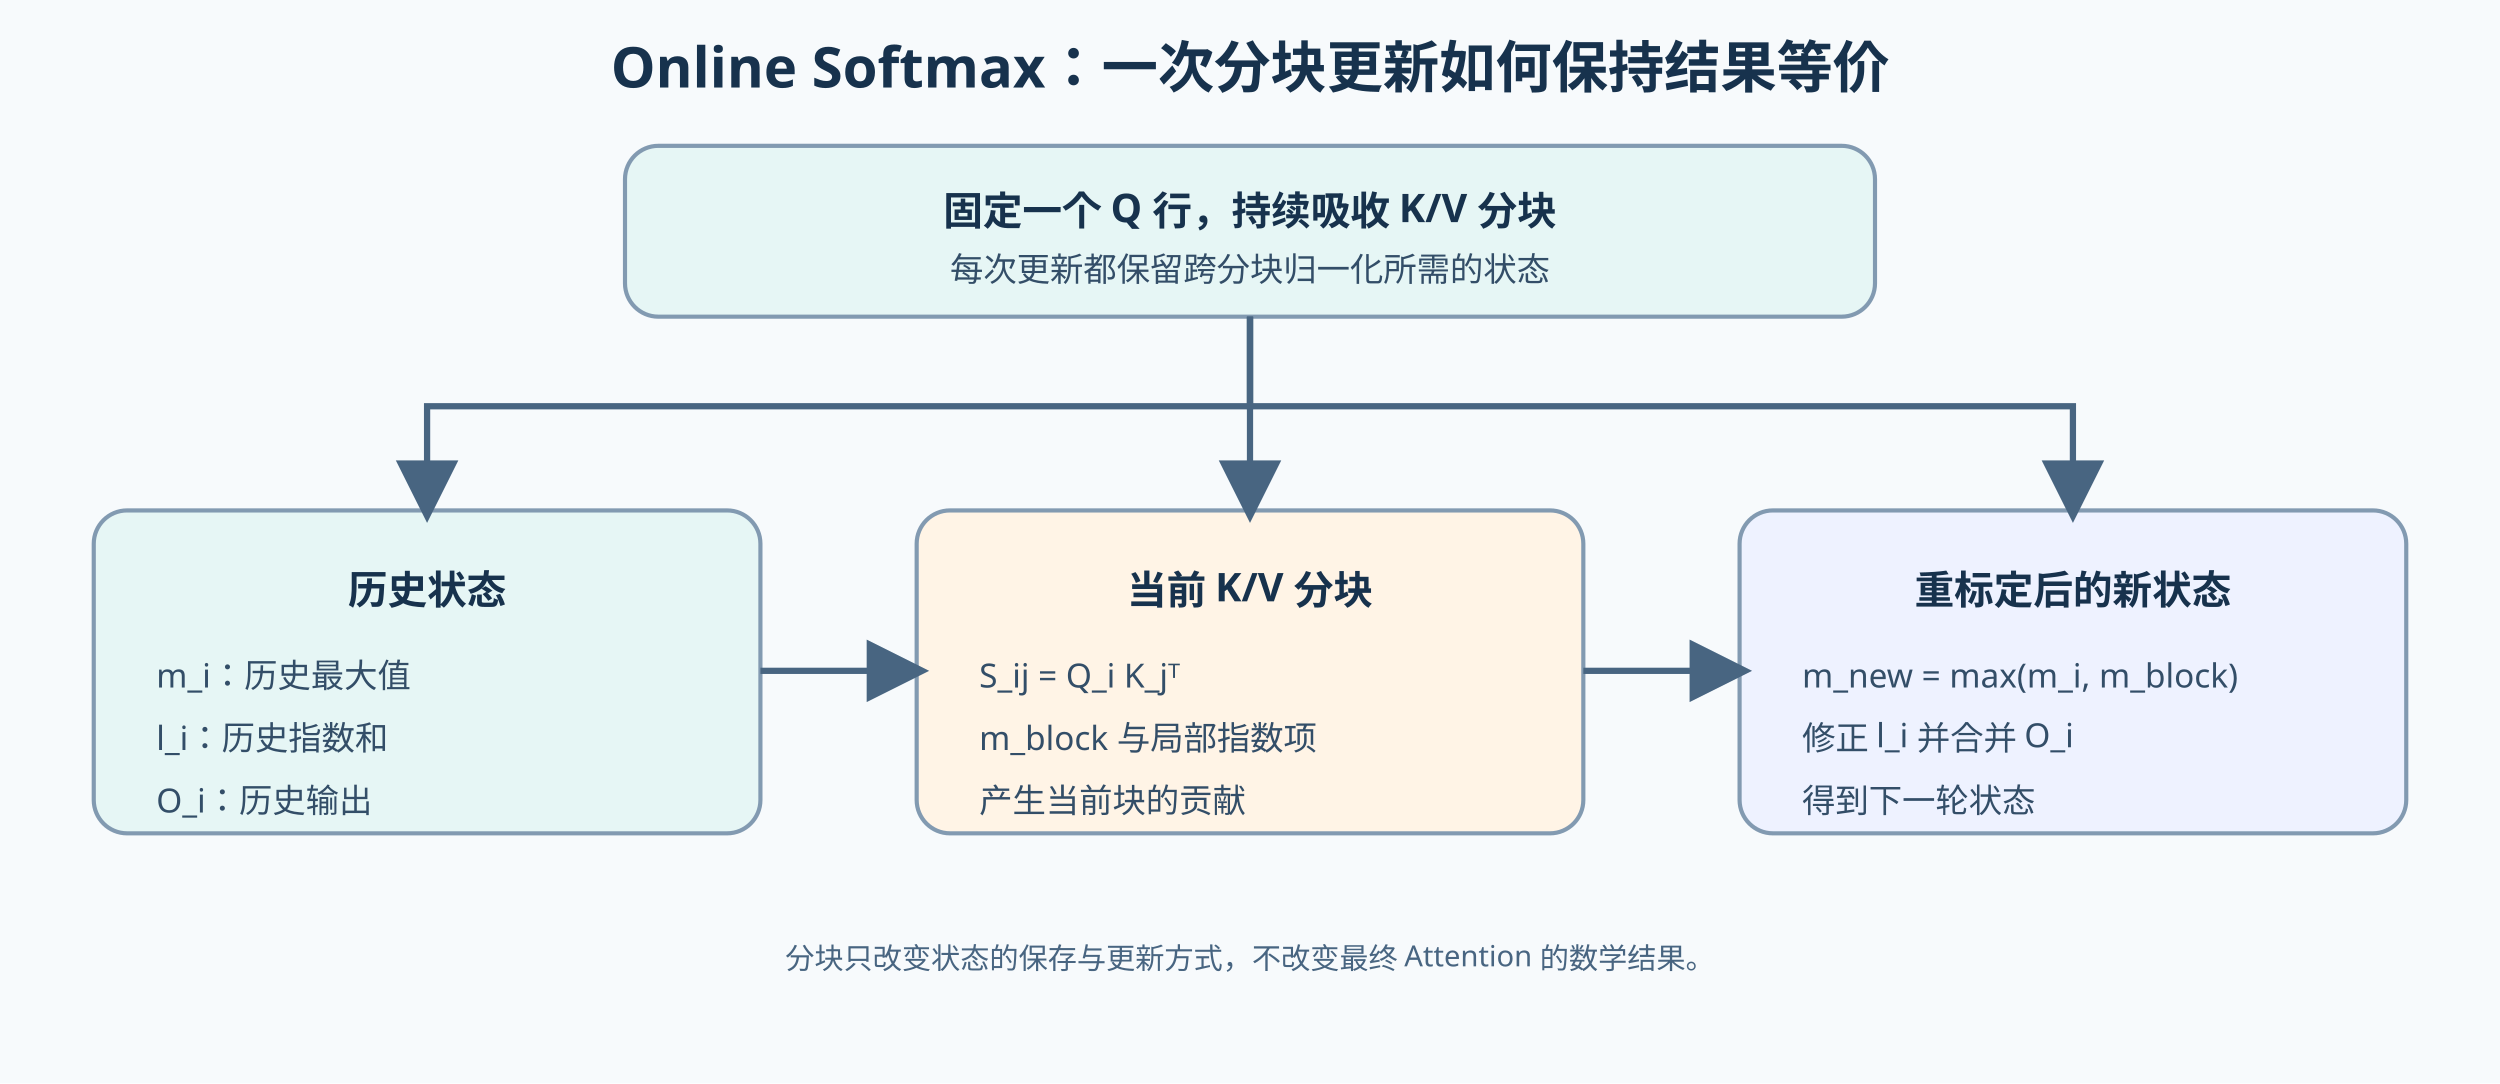
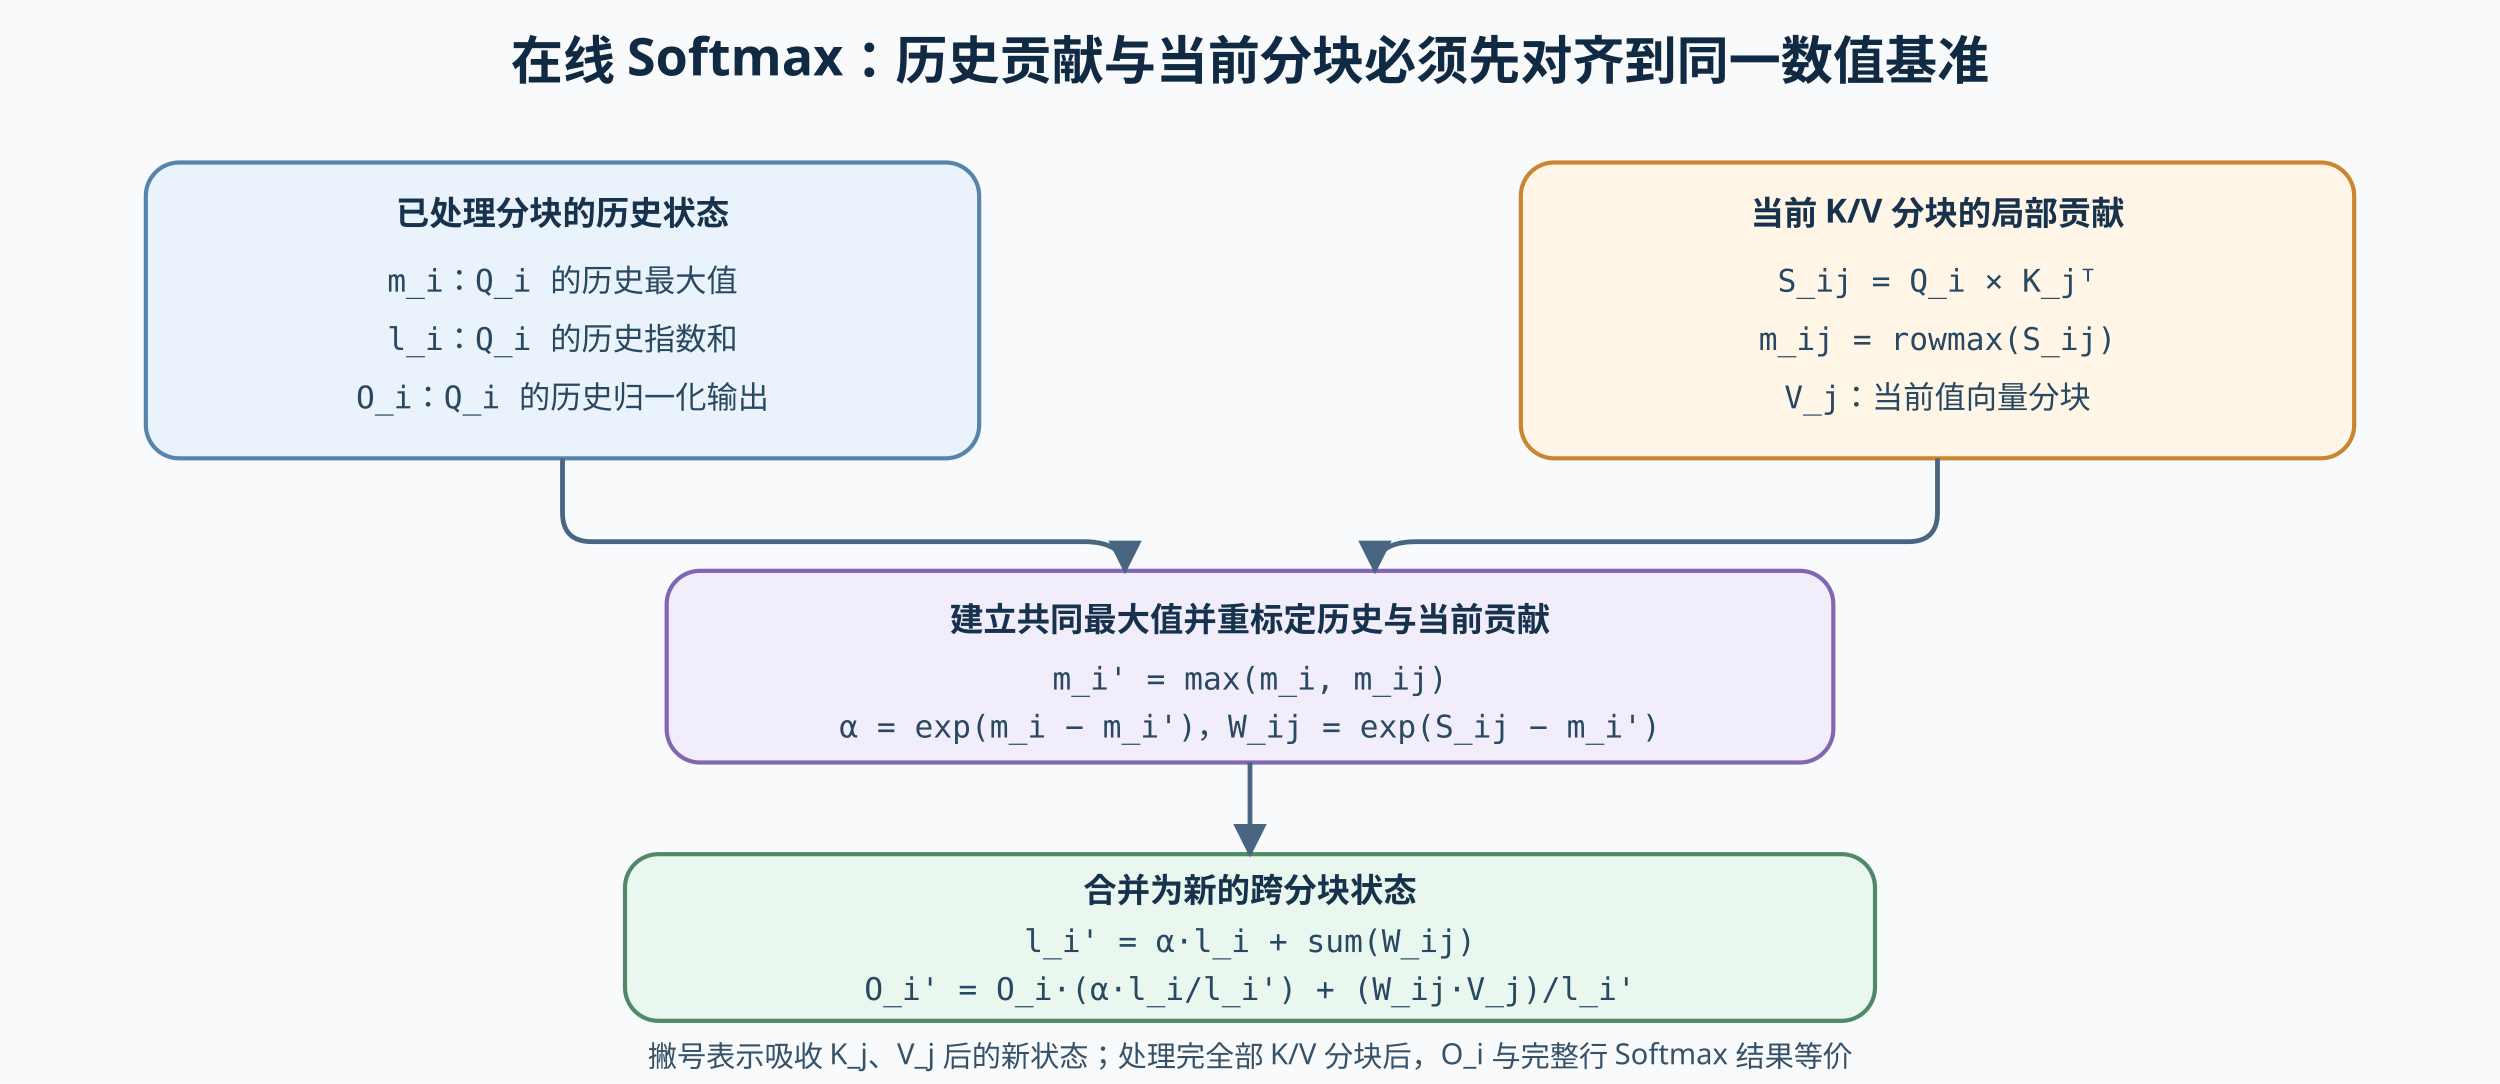
<svg xmlns="http://www.w3.org/2000/svg" width="1200" height="520" viewBox="0 0 1200 520" role="img" aria-labelledby="title desc">
  <defs>
-     <marker id="arrow" markerWidth="10" markerHeight="10" refX="8" refY="5" orient="auto">
-       <path d="M0,0 L10,5 L0,10 Z" fill="#486581" />
+     <marker id="arrow" viewBox="0 0 10 10" refX="9" refY="5" markerWidth="7" markerHeight="7" orient="auto">
+       <path d="M0 0 L10 5 L0 10 Z" fill="#486581" />
    </marker>
-     <style>
-       .title{font:700 27px sans-serif;fill:#17324d}
-       .label{font:700 19px sans-serif;fill:#17324d}
-       .text{font:16px sans-serif;fill:#334e68}
-       .small{font:14px sans-serif;fill:#486581}
-       .box{stroke:#829ab1;stroke-width:2;rx:16}
-       .line{stroke:#486581;stroke-width:3;fill:none;marker-end:url(#arrow)}
-     </style>
+     <style>.title{font:700 25px sans-serif;fill:#102a43}.history{fill:#eaf3fb;stroke:#5684aa;stroke-width:2}.tile{fill:#fff6e8;stroke:#c9852f;stroke-width:2}.merge{fill:#f2edfb;stroke:#8066b3;stroke-width:2}.result{fill:#eaf7ef;stroke:#4e8a68;stroke-width:2}.label{font:700 16px sans-serif;fill:#17324d}.small{font:14px sans-serif;fill:#365269}.formula{font:15px monospace;fill:#294861}.edge{fill:none;stroke:#486581;stroke-width:2.3;marker-end:url(#arrow)}</style>
  </defs>
-   <rect width="1200" height="520" fill="#f7fafc" />
-   <text x="600" y="42" text-anchor="middle" class="title">Online Softmax：一次分块更新如何保持结果等价</text>
-   <rect x="300" y="70" width="600" height="82" fill="#e6f6f5" class="box" />
-   <text x="600" y="108" text-anchor="middle" class="label">固定一个 Q 行，持续吸收 K/V 分块</text>
-   <text x="600" y="135" text-anchor="middle" class="text">每次更新都保留跨分块归一化所需的状态</text>
-   <rect x="45" y="245" width="320" height="155" fill="#e6f6f5" class="box" />
-   <text x="205" y="290" text-anchor="middle" class="label">历史状态</text>
-   <text x="75" y="330" class="text">m_i：历史最大值</text>
-   <text x="75" y="360" class="text">l_i：历史指数和</text>
-   <text x="75" y="390" class="text">O_i：历史输出</text>
-   <rect x="440" y="245" width="320" height="155" fill="#fff4e6" class="box" />
-   <text x="600" y="290" text-anchor="middle" class="label">当前 K/V 分块</text>
-   <text x="470" y="330" class="text">S_ij = Q_i K_jᵀ</text>
-   <text x="470" y="360" class="text">m_block 与局部指数项</text>
-   <text x="470" y="390" class="text">产生当前块的贡献</text>
-   <rect x="835" y="245" width="320" height="155" fill="#eef2ff" class="box" />
-   <text x="995" y="290" text-anchor="middle" class="label">重标定后的新状态</text>
-   <text x="865" y="330" class="text">m_new = max(m_i, m_block)</text>
-   <text x="865" y="360" class="text">修正 l_i 并合并 O_i</text>
-   <text x="865" y="390" class="text">得到下一轮状态</text>
-   <path d="M600 152 V195 H205 V245" class="line" />
-   <path d="M600 152 V245" class="line" />
-   <path d="M600 152 V195 H995 V245" class="line" />
-   <path d="M365 322 H440" class="line" />
-   <path d="M760 322 H835" class="line" />
-   <text x="600" y="465" text-anchor="middle" class="small">分块只改变状态的保存与更新方式，不改变最终 Attention 的数学结果。</text>
+   <rect x="0" y="0" width="1200" height="520" fill="#f8fafc" />
+   <text x="600" y="38" text-anchor="middle" class="title">在线 Softmax：历史贡献与当前分块必须先对齐到同一数值基准</text>
+   <rect x="70" y="78" width="400" height="142" rx="16" class="history" />
+   <text x="270" y="108" text-anchor="middle" class="label">已处理分块的历史状态</text>
+   <text x="270" y="140" text-anchor="middle" class="formula">m_i：Q_i 的历史最大值</text>
+   <text x="270" y="168" text-anchor="middle" class="formula">l_i：Q_i 的历史指数和</text>
+   <text x="270" y="196" text-anchor="middle" class="formula">O_i：Q_i 的历史归一化输出</text>
+   <rect x="730" y="78" width="400" height="142" rx="16" class="tile" />
+   <text x="930" y="108" text-anchor="middle" class="label">当前 K/V 分块的局部贡献</text>
+   <text x="930" y="140" text-anchor="middle" class="formula">S_ij = Q_i × K_jᵀ</text>
+   <text x="930" y="168" text-anchor="middle" class="formula">m_ij = rowmax(S_ij)</text>
+   <text x="930" y="196" text-anchor="middle" class="formula">V_j：当前值向量分块</text>
+   <rect x="320" y="274" width="560" height="92" rx="16" class="merge" />
+   <text x="600" y="303" text-anchor="middle" class="label">建立共同最大值并重标定历史与当前贡献</text>
+   <text x="600" y="331" text-anchor="middle" class="formula">m_i' = max(m_i, m_ij)</text>
+   <text x="600" y="354" text-anchor="middle" class="formula">α = exp(m_i − m_i')，W_ij = exp(S_ij − m_i')</text>
+   <path d="M270 220 V246 Q270 260 284 260 H520 Q540 260 540 274" class="edge" />
+   <path d="M930 220 V246 Q930 260 916 260 H680 Q660 260 660 274" class="edge" />
+   <rect x="300" y="410" width="600" height="80" rx="16" class="result" />
+   <text x="600" y="433" text-anchor="middle" class="label">合并为新的跨分块状态</text>
+   <text x="600" y="457" text-anchor="middle" class="formula">l_i' = α·l_i + sum(W_ij)</text>
+   <text x="600" y="480" text-anchor="middle" class="formula">O_i' = O_i·(α·l_i/l_i') + (W_ij·V_j)/l_i'</text>
+   <path d="M600 366 V410" class="edge" />
+   <text x="600" y="512" text-anchor="middle" class="small">撇号表示吸收 K_j、V_j 后的新状态；处理完全部 K/V 分块后，O_i 与完整行 Softmax 结果等价</text>
</svg>
